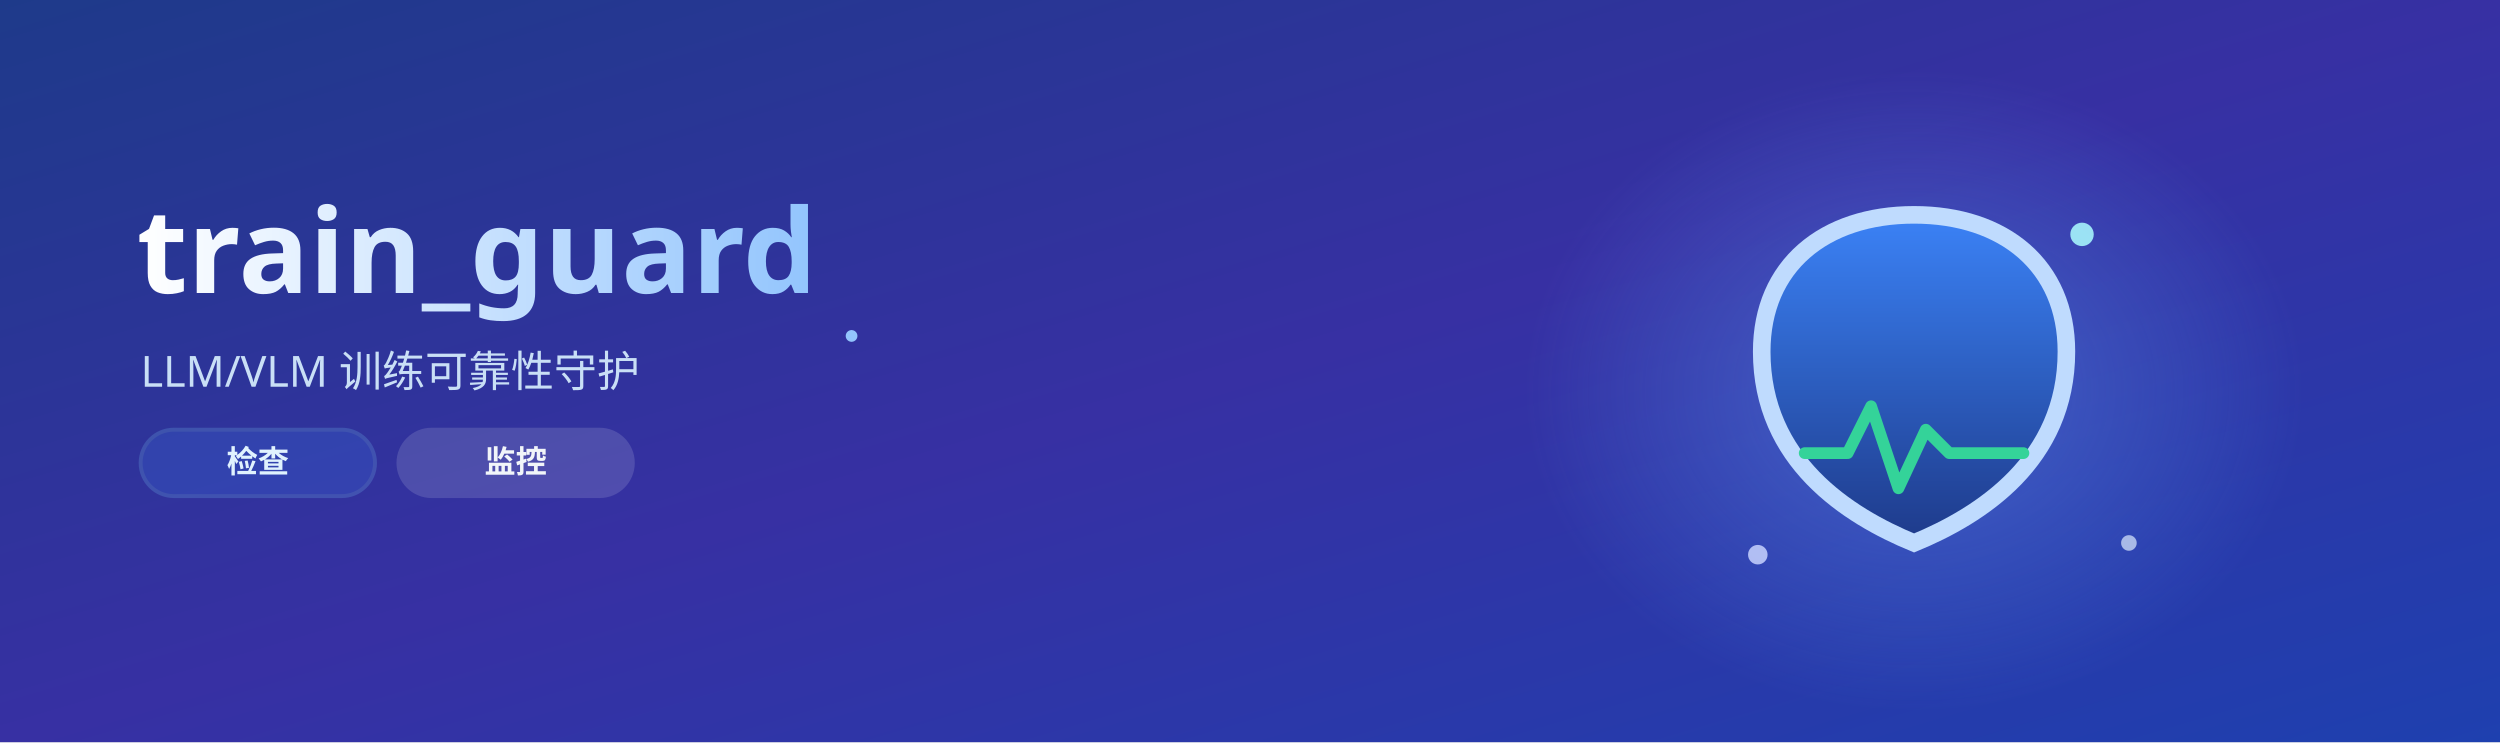
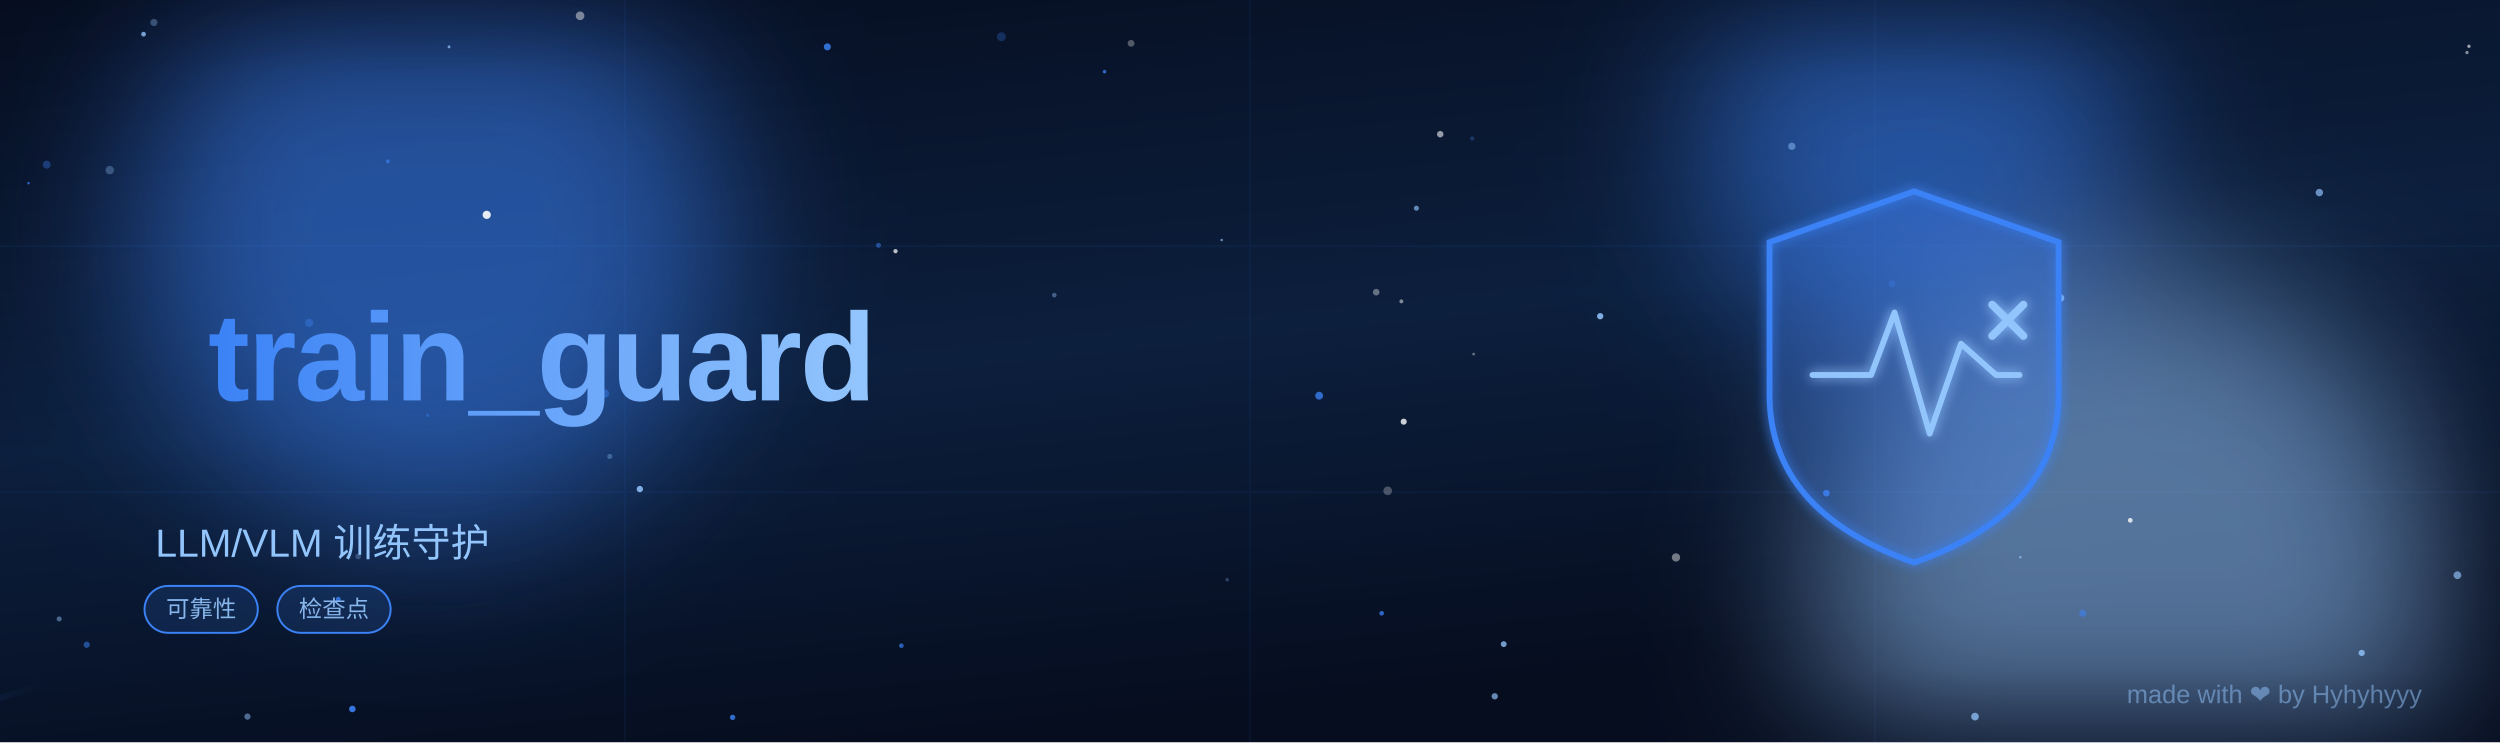
- <svg xmlns="http://www.w3.org/2000/svg" viewBox="0 0 1280 380" role="img" aria-label="train_guard" font-family="'Segoe UI','PingFang SC','Microsoft YaHei',sans-serif">
+ <svg xmlns="http://www.w3.org/2000/svg" viewBox="0 0 1280 380" width="1280" height="380" role="img" aria-label="train_guard">
  <defs>
-     <linearGradient id="bg" x1="0" y1="0" x2="1" y2="1">
-       <stop offset="0" stop-color="#1e3a8a" />
-       <stop offset="0.5" stop-color="#3730a3" />
-       <stop offset="1" stop-color="#1e40af" />
+     <linearGradient id="bg" x1="0" y1="0" x2="0.35" y2="1">
+       <stop offset="0" stop-color="#060d1f" />
+       <stop offset="0.55" stop-color="#0c1f3d" />
+       <stop offset="1" stop-color="#060d1f" />
    </linearGradient>
-     <linearGradient id="title" x1="0" y1="0" x2="1" y2="0">
-       <stop offset="0" stop-color="#ffffff" />
+     <linearGradient id="titleGrad" x1="0" y1="0" x2="1" y2="0">
+       <stop offset="0" stop-color="#3b82f6" />
      <stop offset="1" stop-color="#93c5fd" />
    </linearGradient>
-     <linearGradient id="shield" x1="0" y1="0" x2="0" y2="1">
-       <stop offset="0" stop-color="#3b82f6" />
-       <stop offset="1" stop-color="#1e3a8a" />
+     <linearGradient id="beam" x1="0" y1="0" x2="1" y2="0">
+       <stop offset="0" stop-color="#3b82f6" stop-opacity="0" />
+       <stop offset="0.5" stop-color="#3b82f6" stop-opacity="0.9" />
+       <stop offset="1" stop-color="#3b82f6" stop-opacity="0" />
    </linearGradient>
-     <radialGradient id="glow" cx="0.5" cy="0.5" r="0.5">
-       <stop offset="0" stop-color="#60a5fa" stop-opacity="0.42" />
-       <stop offset="1" stop-color="#60a5fa" stop-opacity="0" />
+     <radialGradient id="vig" cx="0.5" cy="0.45" r="0.75">
+       <stop offset="0.55" stop-color="#000000" stop-opacity="0" />
+       <stop offset="1" stop-color="#000000" stop-opacity="0.55" />
    </radialGradient>
-     <linearGradient id="beam" x1="0" y1="0" x2="1" y2="0">
-       <stop offset="0" stop-color="#ffffff" stop-opacity="0" />
-       <stop offset="0.5" stop-color="#60a5fa" stop-opacity="0.22" />
-       <stop offset="1" stop-color="#ffffff" stop-opacity="0" />
-     </linearGradient>
+     <filter id="glow" x="-60%" y="-60%" width="220%" height="220%">
+       <feGaussianBlur stdDeviation="3" result="b" />
+       <feMerge>
+         <feMergeNode in="b" />
+         <feMergeNode in="SourceGraphic" />
+       </feMerge>
+     </filter>
+     <filter id="blur" x="-80%" y="-80%" width="260%" height="260%">
+       <feGaussianBlur stdDeviation="40" />
+     </filter>
  </defs>
  <rect width="1280" height="380" fill="url(#bg)" />
-   <ellipse cx="980" cy="200" rx="200" ry="165" fill="url(#glow)" />
-   <circle cx="1066" cy="120" r="6" fill="#a5f3fc" opacity="0.9" />
-   <circle cx="900" cy="284" r="5" fill="#c7d2fe" opacity="0.85" />
-   <circle cx="1090" cy="278" r="4" fill="#dbeafe" opacity="0.7" />
-   <rect x="-220" y="0" width="220" height="380" fill="url(#beam)">
-     <animate attributeName="x" values="-220;1300;-220" dur="8s" repeatCount="indefinite" />
-   </rect>
+   <g opacity="0.06" stroke="#3b82f6" stroke-width="1">
+     <line x1="0" y1="126" x2="1280" y2="126" />
+     <line x1="0" y1="252" x2="1280" y2="252" />
+     <line x1="320" y1="0" x2="320" y2="380" />
+     <line x1="640" y1="0" x2="640" y2="380" />
+     <line x1="960" y1="0" x2="960" y2="380" />
+   </g>
+   <g filter="url(#blur)" opacity="0.55">
+     <circle cx="220" cy="120" r="150" fill="#3b82f6">
+       <animate attributeName="opacity" values="0.18;0.4;0.18" dur="9s" repeatCount="indefinite" />
+     </circle>
+     <circle cx="1090" cy="300" r="160" fill="#93c5fd">
+       <animate attributeName="opacity" values="0.15;0.38;0.15" dur="11s" repeatCount="indefinite" />
+     </circle>
+     <circle cx="980" cy="70" r="110" fill="#3b82f6">
+       <animate attributeName="opacity" values="0.12;0.3;0.12" dur="8s" repeatCount="indefinite" />
+     </circle>
+   </g>
+   <g>
+     <circle cx="917.4" cy="74.9" r="1.88" fill="#93c5fd" opacity="0.48">
+       <animate attributeName="opacity" values="0.48;0.14;0.48" dur="3.6s" begin="0.7s" repeatCount="indefinite" />
+       <animateTransform attributeName="transform" type="translate" values="0 0;3.4 5.5;0 0" dur="7.6s" begin="0.7s" repeatCount="indefinite" calcMode="spline" keySplines="0.4 0 0.6 1;0.4 0 0.6 1" keyTimes="0;0.5;1" />
+     </circle>
+     <circle cx="1011.2" cy="366.9" r="1.97" fill="#93c5fd" opacity="0.74">
+       <animate attributeName="opacity" values="0.74;0.22;0.74" dur="2.9s" begin="1.0s" repeatCount="indefinite" />
+       <animateTransform attributeName="transform" type="translate" values="0 0;-3.6 -0.1;0 0" dur="6.9s" begin="1.0s" repeatCount="indefinite" calcMode="spline" keySplines="0.4 0 0.6 1;0.4 0 0.6 1" keyTimes="0;0.5;1" />
+     </circle>
+     <circle cx="1034.4" cy="285.3" r="0.63" fill="#93c5fd" opacity="0.73">
+       <animate attributeName="opacity" values="0.73;0.22;0.73" dur="4.5s" begin="4.5s" repeatCount="indefinite" />
+       <animateTransform attributeName="transform" type="translate" values="0 0;-4.9 -2.7;0 0" dur="8.5s" begin="4.5s" repeatCount="indefinite" calcMode="spline" keySplines="0.4 0 0.6 1;0.4 0 0.6 1" keyTimes="0;0.5;1" />
+     </circle>
+     <circle cx="819.3" cy="161.9" r="1.62" fill="#93c5fd" opacity="0.86">
+       <animate attributeName="opacity" values="0.86;0.26;0.86" dur="2.8s" begin="2.7s" repeatCount="indefinite" />
+       <animateTransform attributeName="transform" type="translate" values="0 0;-2.5 1.9;0 0" dur="6.8s" begin="2.7s" repeatCount="indefinite" calcMode="spline" keySplines="0.4 0 0.6 1;0.4 0 0.6 1" keyTimes="0;0.5;1" />
+     </circle>
+     <circle cx="935.1" cy="252.5" r="1.72" fill="#3b82f6" opacity="0.81">
+       <animate attributeName="opacity" values="0.81;0.24;0.81" dur="5.4s" begin="4.2s" repeatCount="indefinite" />
+       <animateTransform attributeName="transform" type="translate" values="0 0;-2.2 3.0;0 0" dur="9.4s" begin="4.2s" repeatCount="indefinite" calcMode="spline" keySplines="0.4 0 0.6 1;0.4 0 0.6 1" keyTimes="0;0.5;1" />
+     </circle>
+     <circle cx="753.7" cy="70.9" r="1.04" fill="#3b82f6" opacity="0.31">
+       <animate attributeName="opacity" values="0.31;0.09;0.31" dur="4.5s" begin="4.6s" repeatCount="indefinite" />
+       <animateTransform attributeName="transform" type="translate" values="0 0;1.6 3.3;0 0" dur="8.5s" begin="4.6s" repeatCount="indefinite" calcMode="spline" keySplines="0.4 0 0.6 1;0.4 0 0.6 1" keyTimes="0;0.5;1" />
+     </circle>
+     <circle cx="158.3" cy="165.3" r="2.05" fill="#3b82f6" opacity="0.39">
+       <animate attributeName="opacity" values="0.39;0.12;0.39" dur="3.5s" begin="2.4s" repeatCount="indefinite" />
+       <animateTransform attributeName="transform" type="translate" values="0 0;0.1 -4.2;0 0" dur="7.5s" begin="2.4s" repeatCount="indefinite" calcMode="spline" keySplines="0.4 0 0.6 1;0.4 0 0.6 1" keyTimes="0;0.5;1" />
+     </circle>
+     <circle cx="423.6" cy="24.0" r="1.81" fill="#3b82f6" opacity="0.82">
+       <animate attributeName="opacity" values="0.82;0.25;0.82" dur="3.6s" begin="3.5s" repeatCount="indefinite" />
+       <animateTransform attributeName="transform" type="translate" values="0 0;0.1 -4.4;0 0" dur="7.6s" begin="3.5s" repeatCount="indefinite" calcMode="spline" keySplines="0.4 0 0.6 1;0.4 0 0.6 1" keyTimes="0;0.5;1" />
+     </circle>
+     <circle cx="512.7" cy="18.8" r="2.28" fill="#3b82f6" opacity="0.26">
+       <animate attributeName="opacity" values="0.26;0.08;0.26" dur="2.6s" begin="2.8s" repeatCount="indefinite" />
+       <animateTransform attributeName="transform" type="translate" values="0 0;5.0 -5.2;0 0" dur="6.6s" begin="2.8s" repeatCount="indefinite" calcMode="spline" keySplines="0.4 0 0.6 1;0.4 0 0.6 1" keyTimes="0;0.5;1" />
+     </circle>
+     <circle cx="737.4" cy="68.7" r="1.67" fill="#ffffff" opacity="0.57">
+       <animate attributeName="opacity" values="0.57;0.17;0.57" dur="5.5s" begin="1.2s" repeatCount="indefinite" />
+       <animateTransform attributeName="transform" type="translate" values="0 0;0.2 2.2;0 0" dur="9.5s" begin="1.2s" repeatCount="indefinite" calcMode="spline" keySplines="0.4 0 0.6 1;0.4 0 0.6 1" keyTimes="0;0.5;1" />
+     </circle>
+     <circle cx="249.2" cy="110.0" r="2.09" fill="#ffffff" opacity="0.89">
+       <animate attributeName="opacity" values="0.89;0.27;0.89" dur="6.0s" begin="4.8s" repeatCount="indefinite" />
+       <animateTransform attributeName="transform" type="translate" values="0 0;-4.3 -5.6;0 0" dur="10.0s" begin="4.8s" repeatCount="indefinite" calcMode="spline" keySplines="0.4 0 0.6 1;0.4 0 0.6 1" keyTimes="0;0.5;1" />
+     </circle>
+     <circle cx="327.6" cy="250.4" r="1.63" fill="#93c5fd" opacity="0.85">
+       <animate attributeName="opacity" values="0.85;0.25;0.85" dur="6.0s" begin="4.3s" repeatCount="indefinite" />
+       <animateTransform attributeName="transform" type="translate" values="0 0;1.1 4.9;0 0" dur="10.0s" begin="4.3s" repeatCount="indefinite" calcMode="spline" keySplines="0.4 0 0.6 1;0.4 0 0.6 1" keyTimes="0;0.5;1" />
+     </circle>
+     <circle cx="375.1" cy="367.3" r="1.38" fill="#3b82f6" opacity="0.80">
+       <animate attributeName="opacity" values="0.80;0.24;0.80" dur="4.2s" begin="4.9s" repeatCount="indefinite" />
+       <animateTransform attributeName="transform" type="translate" values="0 0;-4.2 -2.0;0 0" dur="8.2s" begin="4.9s" repeatCount="indefinite" calcMode="spline" keySplines="0.4 0 0.6 1;0.4 0 0.6 1" keyTimes="0;0.5;1" />
+     </circle>
+     <circle cx="565.5" cy="36.7" r="0.93" fill="#3b82f6" opacity="0.75">
+       <animate attributeName="opacity" values="0.75;0.22;0.75" dur="3.8s" begin="0.9s" repeatCount="indefinite" />
+       <animateTransform attributeName="transform" type="translate" values="0 0;-0.9 -0.4;0 0" dur="7.8s" begin="0.9s" repeatCount="indefinite" calcMode="spline" keySplines="0.4 0 0.6 1;0.4 0 0.6 1" keyTimes="0;0.5;1" />
+     </circle>
+     <circle cx="858.1" cy="285.4" r="2.12" fill="#ffffff" opacity="0.43">
+       <animate attributeName="opacity" values="0.43;0.13;0.43" dur="5.5s" begin="2.0s" repeatCount="indefinite" />
+       <animateTransform attributeName="transform" type="translate" values="0 0;-4.4 -0.4;0 0" dur="9.5s" begin="2.0s" repeatCount="indefinite" calcMode="spline" keySplines="0.4 0 0.6 1;0.4 0 0.6 1" keyTimes="0;0.5;1" />
+     </circle>
+     <circle cx="717.5" cy="154.3" r="1.01" fill="#ffffff" opacity="0.48">
+       <animate attributeName="opacity" values="0.48;0.14;0.48" dur="4.9s" begin="1.2s" repeatCount="indefinite" />
+       <animateTransform attributeName="transform" type="translate" values="0 0;0.8 -2.9;0 0" dur="8.9s" begin="1.2s" repeatCount="indefinite" calcMode="spline" keySplines="0.4 0 0.6 1;0.4 0 0.6 1" keyTimes="0;0.5;1" />
+     </circle>
+     <circle cx="1258.2" cy="294.5" r="1.99" fill="#93c5fd" opacity="0.65">
+       <animate attributeName="opacity" values="0.65;0.20;0.65" dur="6.4s" begin="0.6s" repeatCount="indefinite" />
+       <animateTransform attributeName="transform" type="translate" values="0 0;-3.3 -6.6;0 0" dur="10.4s" begin="0.6s" repeatCount="indefinite" calcMode="spline" keySplines="0.4 0 0.6 1;0.4 0 0.6 1" keyTimes="0;0.5;1" />
+     </circle>
+     <circle cx="707.4" cy="314.0" r="1.20" fill="#3b82f6" opacity="0.75">
+       <animate attributeName="opacity" values="0.75;0.23;0.75" dur="3.9s" begin="0.2s" repeatCount="indefinite" />
+       <animateTransform attributeName="transform" type="translate" values="0 0;-1.3 -2.7;0 0" dur="7.9s" begin="0.2s" repeatCount="indefinite" calcMode="spline" keySplines="0.4 0 0.6 1;0.4 0 0.6 1" keyTimes="0;0.5;1" />
+     </circle>
+     <circle cx="754.5" cy="181.3" r="0.72" fill="#ffffff" opacity="0.37">
+       <animate attributeName="opacity" values="0.37;0.11;0.37" dur="4.3s" begin="3.0s" repeatCount="indefinite" />
+       <animateTransform attributeName="transform" type="translate" values="0 0;3.8 -0.8;0 0" dur="8.3s" begin="3.0s" repeatCount="indefinite" calcMode="spline" keySplines="0.4 0 0.6 1;0.4 0 0.6 1" keyTimes="0;0.5;1" />
+     </circle>
+     <circle cx="297.0" cy="8.1" r="2.21" fill="#ffffff" opacity="0.44">
+       <animate attributeName="opacity" values="0.44;0.13;0.44" dur="6.2s" begin="3.0s" repeatCount="indefinite" />
+       <animateTransform attributeName="transform" type="translate" values="0 0;-3.1 6.9;0 0" dur="10.2s" begin="3.0s" repeatCount="indefinite" calcMode="spline" keySplines="0.4 0 0.6 1;0.4 0 0.6 1" keyTimes="0;0.5;1" />
+     </circle>
+     <circle cx="14.6" cy="93.8" r="0.66" fill="#3b82f6" opacity="0.72">
+       <animate attributeName="opacity" values="0.72;0.21;0.72" dur="6.3s" begin="4.3s" repeatCount="indefinite" />
+       <animateTransform attributeName="transform" type="translate" values="0 0;0.6 3.4;0 0" dur="10.3s" begin="4.3s" repeatCount="indefinite" calcMode="spline" keySplines="0.4 0 0.6 1;0.4 0 0.6 1" keyTimes="0;0.5;1" />
+     </circle>
+     <circle cx="1187.5" cy="98.6" r="1.91" fill="#93c5fd" opacity="0.67">
+       <animate attributeName="opacity" values="0.67;0.20;0.67" dur="3.6s" begin="4.2s" repeatCount="indefinite" />
+       <animateTransform attributeName="transform" type="translate" values="0 0;2.0 2.9;0 0" dur="7.6s" begin="4.2s" repeatCount="indefinite" calcMode="spline" keySplines="0.4 0 0.6 1;0.4 0 0.6 1" keyTimes="0;0.5;1" />
+     </circle>
+     <circle cx="725.2" cy="106.6" r="1.31" fill="#93c5fd" opacity="0.64">
+       <animate attributeName="opacity" values="0.64;0.19;0.64" dur="6.3s" begin="3.7s" repeatCount="indefinite" />
+       <animateTransform attributeName="transform" type="translate" values="0 0;4.9 -0.6;0 0" dur="10.3s" begin="3.7s" repeatCount="indefinite" calcMode="spline" keySplines="0.4 0 0.6 1;0.4 0 0.6 1" keyTimes="0;0.5;1" />
+     </circle>
+     <circle cx="219.0" cy="212.6" r="0.86" fill="#3b82f6" opacity="0.39">
+       <animate attributeName="opacity" values="0.39;0.12;0.39" dur="2.9s" begin="1.9s" repeatCount="indefinite" />
+       <animateTransform attributeName="transform" type="translate" values="0 0;3.2 -4.0;0 0" dur="6.9s" begin="1.9s" repeatCount="indefinite" calcMode="spline" keySplines="0.4 0 0.6 1;0.4 0 0.6 1" keyTimes="0;0.5;1" />
+     </circle>
+     <circle cx="765.3" cy="356.5" r="1.62" fill="#93c5fd" opacity="0.67">
+       <animate attributeName="opacity" values="0.67;0.20;0.67" dur="4.0s" begin="3.5s" repeatCount="indefinite" />
+       <animateTransform attributeName="transform" type="translate" values="0 0;1.8 -3.6;0 0" dur="8.0s" begin="3.5s" repeatCount="indefinite" calcMode="spline" keySplines="0.4 0 0.6 1;0.4 0 0.6 1" keyTimes="0;0.5;1" />
+     </circle>
+     <circle cx="628.3" cy="296.8" r="0.95" fill="#93c5fd" opacity="0.25">
+       <animate attributeName="opacity" values="0.25;0.08;0.25" dur="6.4s" begin="3.1s" repeatCount="indefinite" />
+       <animateTransform attributeName="transform" type="translate" values="0 0;-0.7 6.2;0 0" dur="10.4s" begin="3.1s" repeatCount="indefinite" calcMode="spline" keySplines="0.4 0 0.6 1;0.4 0 0.6 1" keyTimes="0;0.5;1" />
+     </circle>
+     <circle cx="1090.7" cy="266.4" r="1.22" fill="#ffffff" opacity="0.78">
+       <animate attributeName="opacity" values="0.78;0.23;0.78" dur="6.0s" begin="1.3s" repeatCount="indefinite" />
+       <animateTransform attributeName="transform" type="translate" values="0 0;0.6 -1.7;0 0" dur="10.0s" begin="1.3s" repeatCount="indefinite" calcMode="spline" keySplines="0.4 0 0.6 1;0.4 0 0.6 1" keyTimes="0;0.5;1" />
+     </circle>
+     <circle cx="1066.4" cy="314.0" r="1.86" fill="#3b82f6" opacity="0.56">
+       <animate attributeName="opacity" values="0.56;0.17;0.56" dur="5.2s" begin="3.2s" repeatCount="indefinite" />
+       <animateTransform attributeName="transform" type="translate" values="0 0;1.2 6.1;0 0" dur="9.2s" begin="3.2s" repeatCount="indefinite" calcMode="spline" keySplines="0.4 0 0.6 1;0.4 0 0.6 1" keyTimes="0;0.5;1" />
+     </circle>
+     <circle cx="30.3" cy="316.9" r="1.30" fill="#93c5fd" opacity="0.46">
+       <animate attributeName="opacity" values="0.46;0.14;0.46" dur="3.9s" begin="0.8s" repeatCount="indefinite" />
+       <animateTransform attributeName="transform" type="translate" values="0 0;1.9 4.6;0 0" dur="7.9s" begin="0.8s" repeatCount="indefinite" calcMode="spline" keySplines="0.4 0 0.6 1;0.4 0 0.6 1" keyTimes="0;0.5;1" />
+     </circle>
+     <circle cx="461.5" cy="330.6" r="1.18" fill="#3b82f6" opacity="0.69">
+       <animate attributeName="opacity" values="0.69;0.21;0.69" dur="3.5s" begin="1.8s" repeatCount="indefinite" />
+       <animateTransform attributeName="transform" type="translate" values="0 0;3.6 6.7;0 0" dur="7.5s" begin="1.8s" repeatCount="indefinite" calcMode="spline" keySplines="0.4 0 0.6 1;0.4 0 0.6 1" keyTimes="0;0.5;1" />
+     </circle>
+     <circle cx="1209.2" cy="334.3" r="1.61" fill="#93c5fd" opacity="0.80">
+       <animate attributeName="opacity" values="0.80;0.24;0.80" dur="6.1s" begin="1.8s" repeatCount="indefinite" />
+       <animateTransform attributeName="transform" type="translate" values="0 0;-1.8 -2.5;0 0" dur="10.1s" begin="1.8s" repeatCount="indefinite" calcMode="spline" keySplines="0.4 0 0.6 1;0.4 0 0.6 1" keyTimes="0;0.5;1" />
+     </circle>
+     <circle cx="229.9" cy="24.0" r="0.75" fill="#93c5fd" opacity="0.73">
+       <animate attributeName="opacity" values="0.73;0.22;0.73" dur="2.9s" begin="1.1s" repeatCount="indefinite" />
+       <animateTransform attributeName="transform" type="translate" values="0 0;0.8 4.1;0 0" dur="6.9s" begin="1.1s" repeatCount="indefinite" calcMode="spline" keySplines="0.4 0 0.6 1;0.4 0 0.6 1" keyTimes="0;0.5;1" />
+     </circle>
+     <circle cx="312.2" cy="233.7" r="1.32" fill="#93c5fd" opacity="0.33">
+       <animate attributeName="opacity" values="0.33;0.10;0.33" dur="4.5s" begin="4.7s" repeatCount="indefinite" />
+       <animateTransform attributeName="transform" type="translate" values="0 0;-1.2 -0.6;0 0" dur="8.5s" begin="4.7s" repeatCount="indefinite" calcMode="spline" keySplines="0.4 0 0.6 1;0.4 0 0.6 1" keyTimes="0;0.5;1" />
+     </circle>
+     <circle cx="449.8" cy="125.6" r="1.28" fill="#3b82f6" opacity="0.50">
+       <animate attributeName="opacity" values="0.50;0.15;0.50" dur="5.5s" begin="0.2s" repeatCount="indefinite" />
+       <animateTransform attributeName="transform" type="translate" values="0 0;-0.5 -5.2;0 0" dur="9.5s" begin="0.2s" repeatCount="indefinite" calcMode="spline" keySplines="0.4 0 0.6 1;0.4 0 0.6 1" keyTimes="0;0.5;1" />
+     </circle>
+     <circle cx="458.5" cy="128.6" r="1.10" fill="#ffffff" opacity="0.72">
+       <animate attributeName="opacity" values="0.72;0.21;0.72" dur="3.0s" begin="0.5s" repeatCount="indefinite" />
+       <animateTransform attributeName="transform" type="translate" values="0 0;0.1 5.8;0 0" dur="7.0s" begin="0.5s" repeatCount="indefinite" calcMode="spline" keySplines="0.4 0 0.6 1;0.4 0 0.6 1" keyTimes="0;0.5;1" />
+     </circle>
+     <circle cx="78.8" cy="11.5" r="1.85" fill="#93c5fd" opacity="0.32">
+       <animate attributeName="opacity" values="0.32;0.10;0.32" dur="4.6s" begin="0.7s" repeatCount="indefinite" />
+       <animateTransform attributeName="transform" type="translate" values="0 0;5.0 -4.1;0 0" dur="8.6s" begin="0.7s" repeatCount="indefinite" calcMode="spline" keySplines="0.4 0 0.6 1;0.4 0 0.6 1" keyTimes="0;0.5;1" />
+     </circle>
+     <circle cx="1263.1" cy="26.9" r="0.86" fill="#ffffff" opacity="0.49">
+       <animate attributeName="opacity" values="0.49;0.15;0.49" dur="4.3s" begin="3.4s" repeatCount="indefinite" />
+       <animateTransform attributeName="transform" type="translate" values="0 0;4.1 2.1;0 0" dur="8.3s" begin="3.4s" repeatCount="indefinite" calcMode="spline" keySplines="0.4 0 0.6 1;0.4 0 0.6 1" keyTimes="0;0.5;1" />
+     </circle>
+     <circle cx="579.1" cy="22.2" r="1.76" fill="#ffffff" opacity="0.30">
+       <animate attributeName="opacity" values="0.30;0.09;0.30" dur="3.5s" begin="4.5s" repeatCount="indefinite" />
+       <animateTransform attributeName="transform" type="translate" values="0 0;0.1 6.4;0 0" dur="7.5s" begin="4.5s" repeatCount="indefinite" calcMode="spline" keySplines="0.4 0 0.6 1;0.4 0 0.6 1" keyTimes="0;0.5;1" />
+     </circle>
+     <circle cx="126.7" cy="366.9" r="1.60" fill="#93c5fd" opacity="0.50">
+       <animate attributeName="opacity" values="0.50;0.15;0.50" dur="4.6s" begin="2.6s" repeatCount="indefinite" />
+       <animateTransform attributeName="transform" type="translate" values="0 0;-2.9 0.6;0 0" dur="8.6s" begin="2.6s" repeatCount="indefinite" calcMode="spline" keySplines="0.4 0 0.6 1;0.4 0 0.6 1" keyTimes="0;0.5;1" />
+     </circle>
+     <circle cx="1054.9" cy="152.6" r="2.00" fill="#93c5fd" opacity="0.90">
+       <animate attributeName="opacity" values="0.90;0.27;0.90" dur="6.2s" begin="0.5s" repeatCount="indefinite" />
+       <animateTransform attributeName="transform" type="translate" values="0 0;-3.9 -4.6;0 0" dur="10.2s" begin="0.5s" repeatCount="indefinite" calcMode="spline" keySplines="0.4 0 0.6 1;0.4 0 0.6 1" keyTimes="0;0.5;1" />
+     </circle>
+     <circle cx="710.5" cy="251.3" r="2.22" fill="#ffffff" opacity="0.26">
+       <animate attributeName="opacity" values="0.26;0.08;0.26" dur="2.9s" begin="1.3s" repeatCount="indefinite" />
+       <animateTransform attributeName="transform" type="translate" values="0 0;2.1 -5.5;0 0" dur="6.9s" begin="1.3s" repeatCount="indefinite" calcMode="spline" keySplines="0.4 0 0.6 1;0.4 0 0.6 1" keyTimes="0;0.5;1" />
+     </circle>
+     <circle cx="180.4" cy="363.0" r="1.69" fill="#3b82f6" opacity="0.88">
+       <animate attributeName="opacity" values="0.88;0.26;0.88" dur="3.5s" begin="2.4s" repeatCount="indefinite" />
+       <animateTransform attributeName="transform" type="translate" values="0 0;-3.7 -3.5;0 0" dur="7.5s" begin="2.4s" repeatCount="indefinite" calcMode="spline" keySplines="0.4 0 0.6 1;0.4 0 0.6 1" keyTimes="0;0.5;1" />
+     </circle>
+     <circle cx="44.4" cy="330.1" r="1.61" fill="#3b82f6" opacity="0.52">
+       <animate attributeName="opacity" values="0.52;0.16;0.52" dur="5.3s" begin="1.7s" repeatCount="indefinite" />
+       <animateTransform attributeName="transform" type="translate" values="0 0;2.0 0.9;0 0" dur="9.3s" begin="1.7s" repeatCount="indefinite" calcMode="spline" keySplines="0.4 0 0.6 1;0.4 0 0.6 1" keyTimes="0;0.5;1" />
+     </circle>
+     <circle cx="675.4" cy="202.6" r="2.01" fill="#3b82f6" opacity="0.78">
+       <animate attributeName="opacity" values="0.78;0.23;0.78" dur="3.7s" begin="1.5s" repeatCount="indefinite" />
+       <animateTransform attributeName="transform" type="translate" values="0 0;4.8 3.5;0 0" dur="7.7s" begin="1.5s" repeatCount="indefinite" calcMode="spline" keySplines="0.4 0 0.6 1;0.4 0 0.6 1" keyTimes="0;0.5;1" />
+     </circle>
+     <circle cx="718.7" cy="215.9" r="1.57" fill="#ffffff" opacity="0.79">
+       <animate attributeName="opacity" values="0.79;0.24;0.79" dur="4.1s" begin="0.0s" repeatCount="indefinite" />
+       <animateTransform attributeName="transform" type="translate" values="0 0;3.8 6.6;0 0" dur="8.1s" begin="0.0s" repeatCount="indefinite" calcMode="spline" keySplines="0.4 0 0.6 1;0.4 0 0.6 1" keyTimes="0;0.5;1" />
+     </circle>
+     <circle cx="1264.1" cy="23.7" r="0.86" fill="#ffffff" opacity="0.60">
+       <animate attributeName="opacity" values="0.60;0.18;0.60" dur="5.8s" begin="2.4s" repeatCount="indefinite" />
+       <animateTransform attributeName="transform" type="translate" values="0 0;3.0 -1.8;0 0" dur="9.8s" begin="2.4s" repeatCount="indefinite" calcMode="spline" keySplines="0.4 0 0.6 1;0.4 0 0.6 1" keyTimes="0;0.5;1" />
+     </circle>
+     <circle cx="968.7" cy="145.3" r="1.75" fill="#3b82f6" opacity="0.30">
+       <animate attributeName="opacity" values="0.30;0.09;0.30" dur="5.0s" begin="4.3s" repeatCount="indefinite" />
+       <animateTransform attributeName="transform" type="translate" values="0 0;-1.7 5.3;0 0" dur="9.0s" begin="4.3s" repeatCount="indefinite" calcMode="spline" keySplines="0.4 0 0.6 1;0.4 0 0.6 1" keyTimes="0;0.5;1" />
+     </circle>
+     <circle cx="183.4" cy="284.9" r="1.42" fill="#93c5fd" opacity="0.29">
+       <animate attributeName="opacity" values="0.29;0.09;0.29" dur="4.0s" begin="0.9s" repeatCount="indefinite" />
+       <animateTransform attributeName="transform" type="translate" values="0 0;-1.0 -6.8;0 0" dur="8.0s" begin="0.9s" repeatCount="indefinite" calcMode="spline" keySplines="0.4 0 0.6 1;0.4 0 0.6 1" keyTimes="0;0.5;1" />
+     </circle>
+     <circle cx="704.6" cy="149.6" r="1.70" fill="#ffffff" opacity="0.37">
+       <animate attributeName="opacity" values="0.37;0.11;0.37" dur="4.0s" begin="4.3s" repeatCount="indefinite" />
+       <animateTransform attributeName="transform" type="translate" values="0 0;-2.7 2.6;0 0" dur="8.0s" begin="4.3s" repeatCount="indefinite" calcMode="spline" keySplines="0.4 0 0.6 1;0.4 0 0.6 1" keyTimes="0;0.5;1" />
+     </circle>
+     <circle cx="769.9" cy="329.8" r="1.50" fill="#93c5fd" opacity="0.77">
+       <animate attributeName="opacity" values="0.77;0.23;0.77" dur="5.1s" begin="0.4s" repeatCount="indefinite" />
+       <animateTransform attributeName="transform" type="translate" values="0 0;-4.0 1.3;0 0" dur="9.1s" begin="0.4s" repeatCount="indefinite" calcMode="spline" keySplines="0.4 0 0.6 1;0.4 0 0.6 1" keyTimes="0;0.5;1" />
+     </circle>
+     <circle cx="73.5" cy="17.5" r="1.22" fill="#93c5fd" opacity="0.78">
+       <animate attributeName="opacity" values="0.78;0.23;0.78" dur="3.3s" begin="1.8s" repeatCount="indefinite" />
+       <animateTransform attributeName="transform" type="translate" values="0 0;-4.1 1.3;0 0" dur="7.3s" begin="1.8s" repeatCount="indefinite" calcMode="spline" keySplines="0.4 0 0.6 1;0.4 0 0.6 1" keyTimes="0;0.5;1" />
+     </circle>
+     <circle cx="625.5" cy="122.9" r="0.64" fill="#93c5fd" opacity="0.67">
+       <animate attributeName="opacity" values="0.67;0.20;0.67" dur="6.2s" begin="1.4s" repeatCount="indefinite" />
+       <animateTransform attributeName="transform" type="translate" values="0 0;3.8 -1.1;0 0" dur="10.2s" begin="1.4s" repeatCount="indefinite" calcMode="spline" keySplines="0.4 0 0.6 1;0.4 0 0.6 1" keyTimes="0;0.5;1" />
+     </circle>
+     <circle cx="539.8" cy="151.1" r="1.18" fill="#93c5fd" opacity="0.40">
+       <animate attributeName="opacity" values="0.40;0.12;0.40" dur="3.3s" begin="2.4s" repeatCount="indefinite" />
+       <animateTransform attributeName="transform" type="translate" values="0 0;-2.4 4.6;0 0" dur="7.3s" begin="2.4s" repeatCount="indefinite" calcMode="spline" keySplines="0.4 0 0.6 1;0.4 0 0.6 1" keyTimes="0;0.5;1" />
+     </circle>
+     <circle cx="194.9" cy="162.2" r="2.20" fill="#ffffff" opacity="0.89">
+       <animate attributeName="opacity" values="0.89;0.27;0.89" dur="5.5s" begin="3.4s" repeatCount="indefinite" />
+       <animateTransform attributeName="transform" type="translate" values="0 0;1.5 -1.9;0 0" dur="9.5s" begin="3.4s" repeatCount="indefinite" calcMode="spline" keySplines="0.4 0 0.6 1;0.4 0 0.6 1" keyTimes="0;0.5;1" />
+     </circle>
+     <circle cx="133.9" cy="185.1" r="2.14" fill="#3b82f6" opacity="0.26">
+       <animate attributeName="opacity" values="0.26;0.08;0.26" dur="4.3s" begin="4.7s" repeatCount="indefinite" />
+       <animateTransform attributeName="transform" type="translate" values="0 0;-0.6 -6.6;0 0" dur="8.3s" begin="4.7s" repeatCount="indefinite" calcMode="spline" keySplines="0.4 0 0.6 1;0.4 0 0.6 1" keyTimes="0;0.5;1" />
+     </circle>
+     <circle cx="56.2" cy="87.1" r="2.15" fill="#93c5fd" opacity="0.31">
+       <animate attributeName="opacity" values="0.31;0.09;0.31" dur="3.7s" begin="0.3s" repeatCount="indefinite" />
+       <animateTransform attributeName="transform" type="translate" values="0 0;1.6 0.5;0 0" dur="7.7s" begin="0.3s" repeatCount="indefinite" calcMode="spline" keySplines="0.4 0 0.6 1;0.4 0 0.6 1" keyTimes="0;0.5;1" />
+     </circle>
+     <circle cx="173.2" cy="306.8" r="1.24" fill="#3b82f6" opacity="0.80">
+       <animate attributeName="opacity" values="0.80;0.24;0.80" dur="4.7s" begin="4.2s" repeatCount="indefinite" />
+       <animateTransform attributeName="transform" type="translate" values="0 0;-1.5 2.0;0 0" dur="8.7s" begin="4.2s" repeatCount="indefinite" calcMode="spline" keySplines="0.4 0 0.6 1;0.4 0 0.6 1" keyTimes="0;0.5;1" />
+     </circle>
+     <circle cx="198.6" cy="82.6" r="1.00" fill="#3b82f6" opacity="0.66">
+       <animate attributeName="opacity" values="0.66;0.20;0.66" dur="2.9s" begin="2.6s" repeatCount="indefinite" />
+       <animateTransform attributeName="transform" type="translate" values="0 0;4.3 -0.4;0 0" dur="6.9s" begin="2.6s" repeatCount="indefinite" calcMode="spline" keySplines="0.4 0 0.6 1;0.4 0 0.6 1" keyTimes="0;0.5;1" />
+     </circle>
+     <circle cx="309.6" cy="201.5" r="2.24" fill="#3b82f6" opacity="0.43">
+       <animate attributeName="opacity" values="0.43;0.13;0.43" dur="4.5s" begin="0.0s" repeatCount="indefinite" />
+       <animateTransform attributeName="transform" type="translate" values="0 0;-4.7 -2.5;0 0" dur="8.5s" begin="0.0s" repeatCount="indefinite" calcMode="spline" keySplines="0.4 0 0.6 1;0.4 0 0.6 1" keyTimes="0;0.5;1" />
+     </circle>
+     <circle cx="23.9" cy="84.3" r="2.03" fill="#3b82f6" opacity="0.34">
+       <animate attributeName="opacity" values="0.34;0.10;0.34" dur="3.0s" begin="1.4s" repeatCount="indefinite" />
+       <animateTransform attributeName="transform" type="translate" values="0 0;-3.7 -6.0;0 0" dur="7.0s" begin="1.4s" repeatCount="indefinite" calcMode="spline" keySplines="0.4 0 0.6 1;0.4 0 0.6 1" keyTimes="0;0.5;1" />
+     </circle>
+   </g>
+   <g transform="rotate(-18 640 190)" opacity="0.5">
+     <rect x="-300" y="150" width="300" height="3" fill="url(#beam)">
+       <animateTransform attributeName="transform" type="translate" values="-200 0;1700 0" dur="9s" repeatCount="indefinite" />
+     </rect>
+   </g>
+   <g transform="rotate(-18 640 190)" opacity="0.32">
+     <rect x="-260" y="250" width="220" height="2" fill="url(#beam)">
+       <animateTransform attributeName="transform" type="translate" values="-200 0;1700 0" dur="13s" begin="2s" repeatCount="indefinite" />
+     </rect>
+   </g>
  <g transform="translate(980,190)">
-     <g>
-       <animateTransform attributeName="transform" type="scale" values="1;1.05;1" dur="3.2s" repeatCount="indefinite" calcMode="spline" keySplines="0.45 0 0.55 1;0.45 0 0.55 1" />
-       <path d="M0,-80 C46,-80 78,-54 78,-10 C78,46 34,74 0,88 C-34,74 -78,46 -78,-10 C-78,-54 -46,-80 0,-80 Z" fill="url(#shield)" stroke="#bfdbfe" stroke-width="9" />
-       <path d="M-56,42 L-34,42 L-22,18 L-8,60 L6,30 L18,42 L56,42" fill="none" stroke="#34d399" stroke-width="6" stroke-linecap="round" stroke-linejoin="round" stroke-dasharray="220">
-         <animate attributeName="stroke-dashoffset" values="220;0;0;220" keyTimes="0;0.5;0.8;1" dur="3.2s" repeatCount="indefinite" />
-       </path>
+     <g filter="url(#glow)">
+       <animateTransform attributeName="transform" type="scale" values="1 1;1.05 1.05;1 1" dur="3.6s" repeatCount="indefinite" calcMode="spline" keySplines="0.4 0 0.6 1;0.4 0 0.6 1" keyTimes="0;0.5;1" />
+       <path d="M0 -92 L74 -66 L74 12 Q74 72 0 98 Q-74 72 -74 12 L-74 -66 Z" fill="#3b82f6" fill-opacity="0.16" stroke="#3b82f6" stroke-width="3" />
+       <polyline points="-52,2 -22,2 -10,-30 8,32 24,-14 42,2 54,2" fill="none" stroke="#93c5fd" stroke-width="3" stroke-linejoin="round" stroke-linecap="round" />
+       <path d="M40 -34 l16 16 M40 -18 l16 -16" stroke="#93c5fd" stroke-width="4" fill="none" stroke-linecap="round" />
    </g>
  </g>
-   <line x1="72" y1="172" x2="436" y2="172" stroke="#93c5fd" stroke-width="6" stroke-linecap="round" stroke-dasharray="364" stroke-dashoffset="364">
-     <animate attributeName="stroke-dashoffset" values="364;0;0;364" dur="6s" repeatCount="indefinite" />
+   <line x1="72" y1="250" x2="480" y2="250" stroke="url(#titleGrad)" stroke-width="4" stroke-linecap="round" stroke-dasharray="408" stroke-dashoffset="408">
+     <animate attributeName="stroke-dashoffset" values="408;0;0" keyTimes="0;0.55;1" dur="1.8s" fill="freeze" />
+     <animate attributeName="opacity" values="0;1;1" keyTimes="0;0.2;1" dur="1.8s" fill="freeze" />
  </line>
-   <text x="70" y="150" font-size="60" font-weight="800" fill="url(#title)">train_guard</text>
-   <text x="72" y="198" font-size="22" fill="#d6eefe" opacity="0.92">LLM/VLM 训练可靠性守护</text>
-   <g font-size="16" font-weight="600">
-     <rect x="72" y="220" width="120" height="34" rx="17" fill="#3b82f6" opacity="0.20" stroke="#7dd3fc" stroke-width="2" />
-     <text x="132" y="242" fill="#e0f2fe" text-anchor="middle">检查</text>
-     <rect x="204" y="220" width="120" height="34" rx="17" fill="#e2e8f0" opacity="0.16" stroke="#e2e8f0" stroke-width="2" />
-     <text x="264" y="242" fill="#f1f5f9" text-anchor="middle">监控</text>
-   </g>
+   <text x="72" y="205" font-family="'Segoe UI','Helvetica Neue',Arial,sans-serif" font-size="64" font-weight="800" fill="url(#titleGrad)" letter-spacing="-1">
+     <animateTransform attributeName="transform" type="translate" values="-40 12;0 0;0 0" keyTimes="0;0.5;1" dur="1.6s" fill="freeze" calcMode="spline" keySplines="0.2 0.8 0.2 1;0 0 1 1" />
+     <animate attributeName="opacity" values="0;1;1" keyTimes="0;0.5;1" dur="1.6s" fill="freeze" />
+     train_guard
+   </text>
+   <text x="74" y="285" font-family="'Segoe UI','Helvetica Neue',Arial,sans-serif" font-size="20" font-weight="500" fill="#93c5fd">
+     <animate attributeName="opacity" values="0;0;1" keyTimes="0;0.5;1" dur="1.8s" fill="freeze" />
+     LLM/VLM 训练守护
+   </text>
+   <rect x="74" y="300" width="58" height="24" rx="12" fill="#3b82f6" fill-opacity="0.14" stroke="#3b82f6" stroke-width="1" />
+   <text x="103.0" y="316" text-anchor="middle" font-family="Segoe UI,Arial,sans-serif" font-size="12" fill="#93c5fd" opacity="0.9">可靠性</text>
+   <rect x="142" y="300" width="58" height="24" rx="12" fill="#3b82f6" fill-opacity="0.14" stroke="#3b82f6" stroke-width="1" />
+   <text x="171.0" y="316" text-anchor="middle" font-family="Segoe UI,Arial,sans-serif" font-size="12" fill="#93c5fd" opacity="0.9">检查点</text>
+   <text x="1240" y="360" text-anchor="end" font-family="'Segoe UI',Arial,sans-serif" font-size="13" fill="#93c5fd" opacity="0.5">made with ❤ by Hyhyhyyy</text>
</svg>
